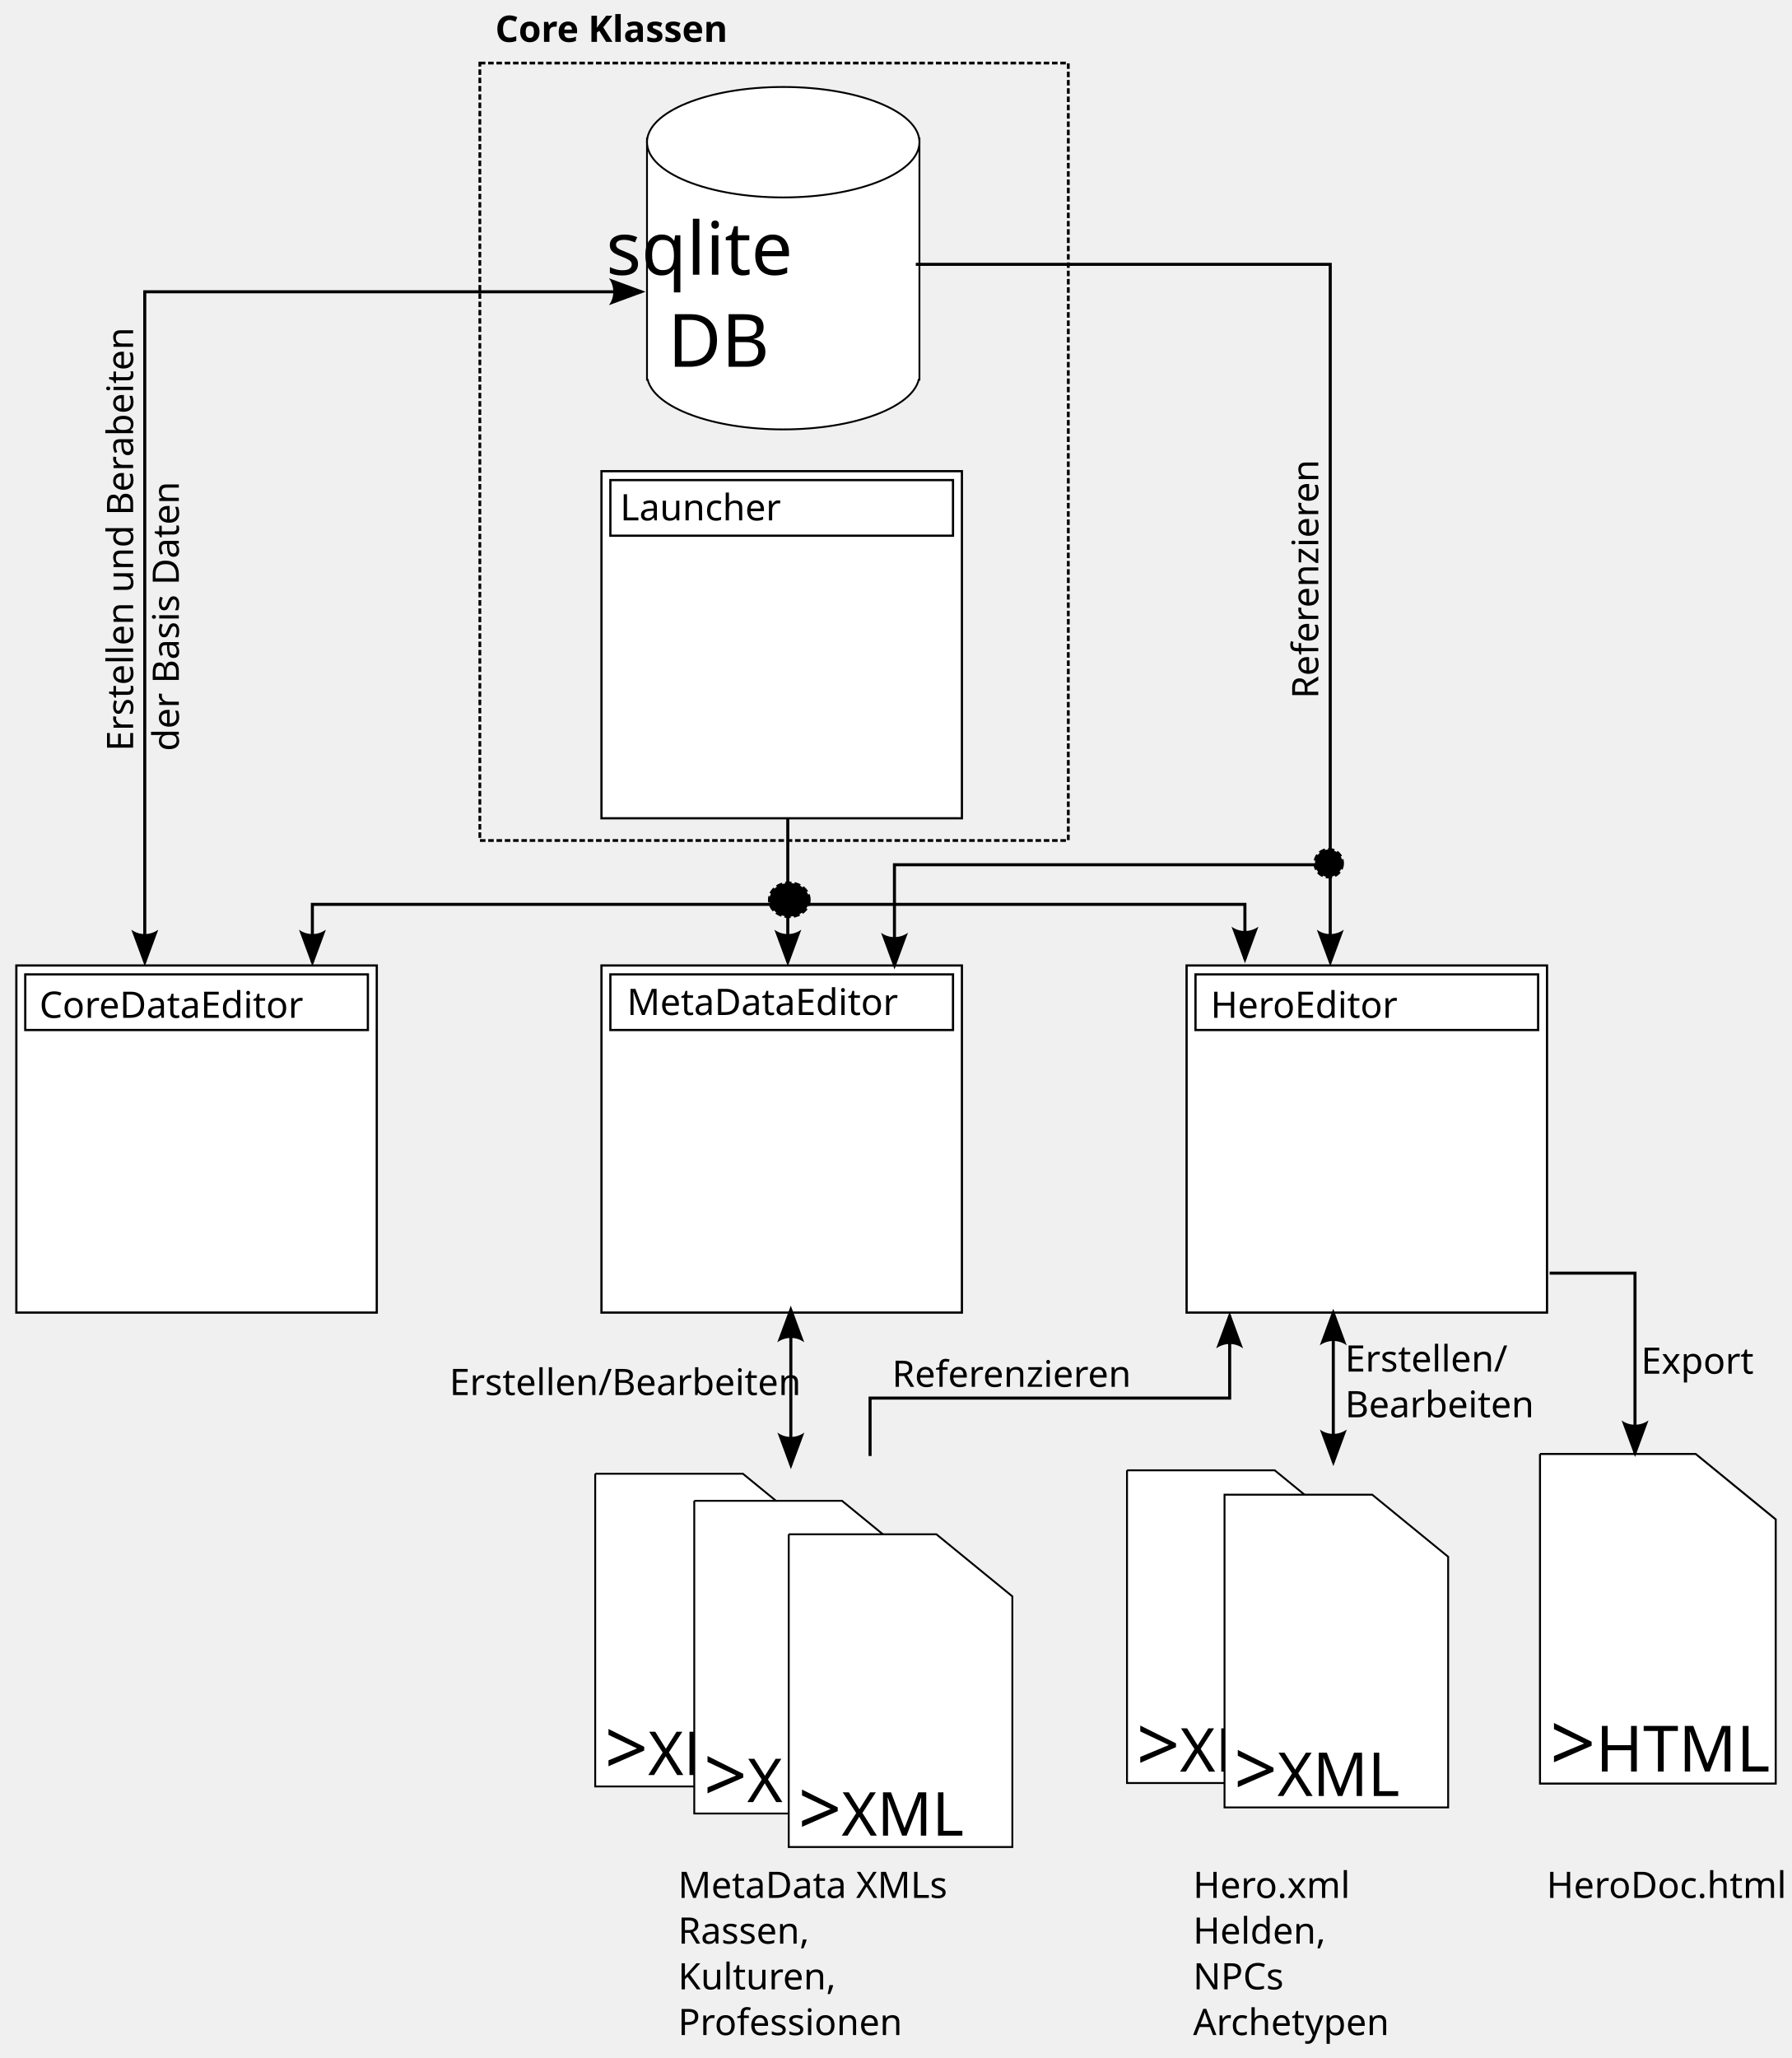
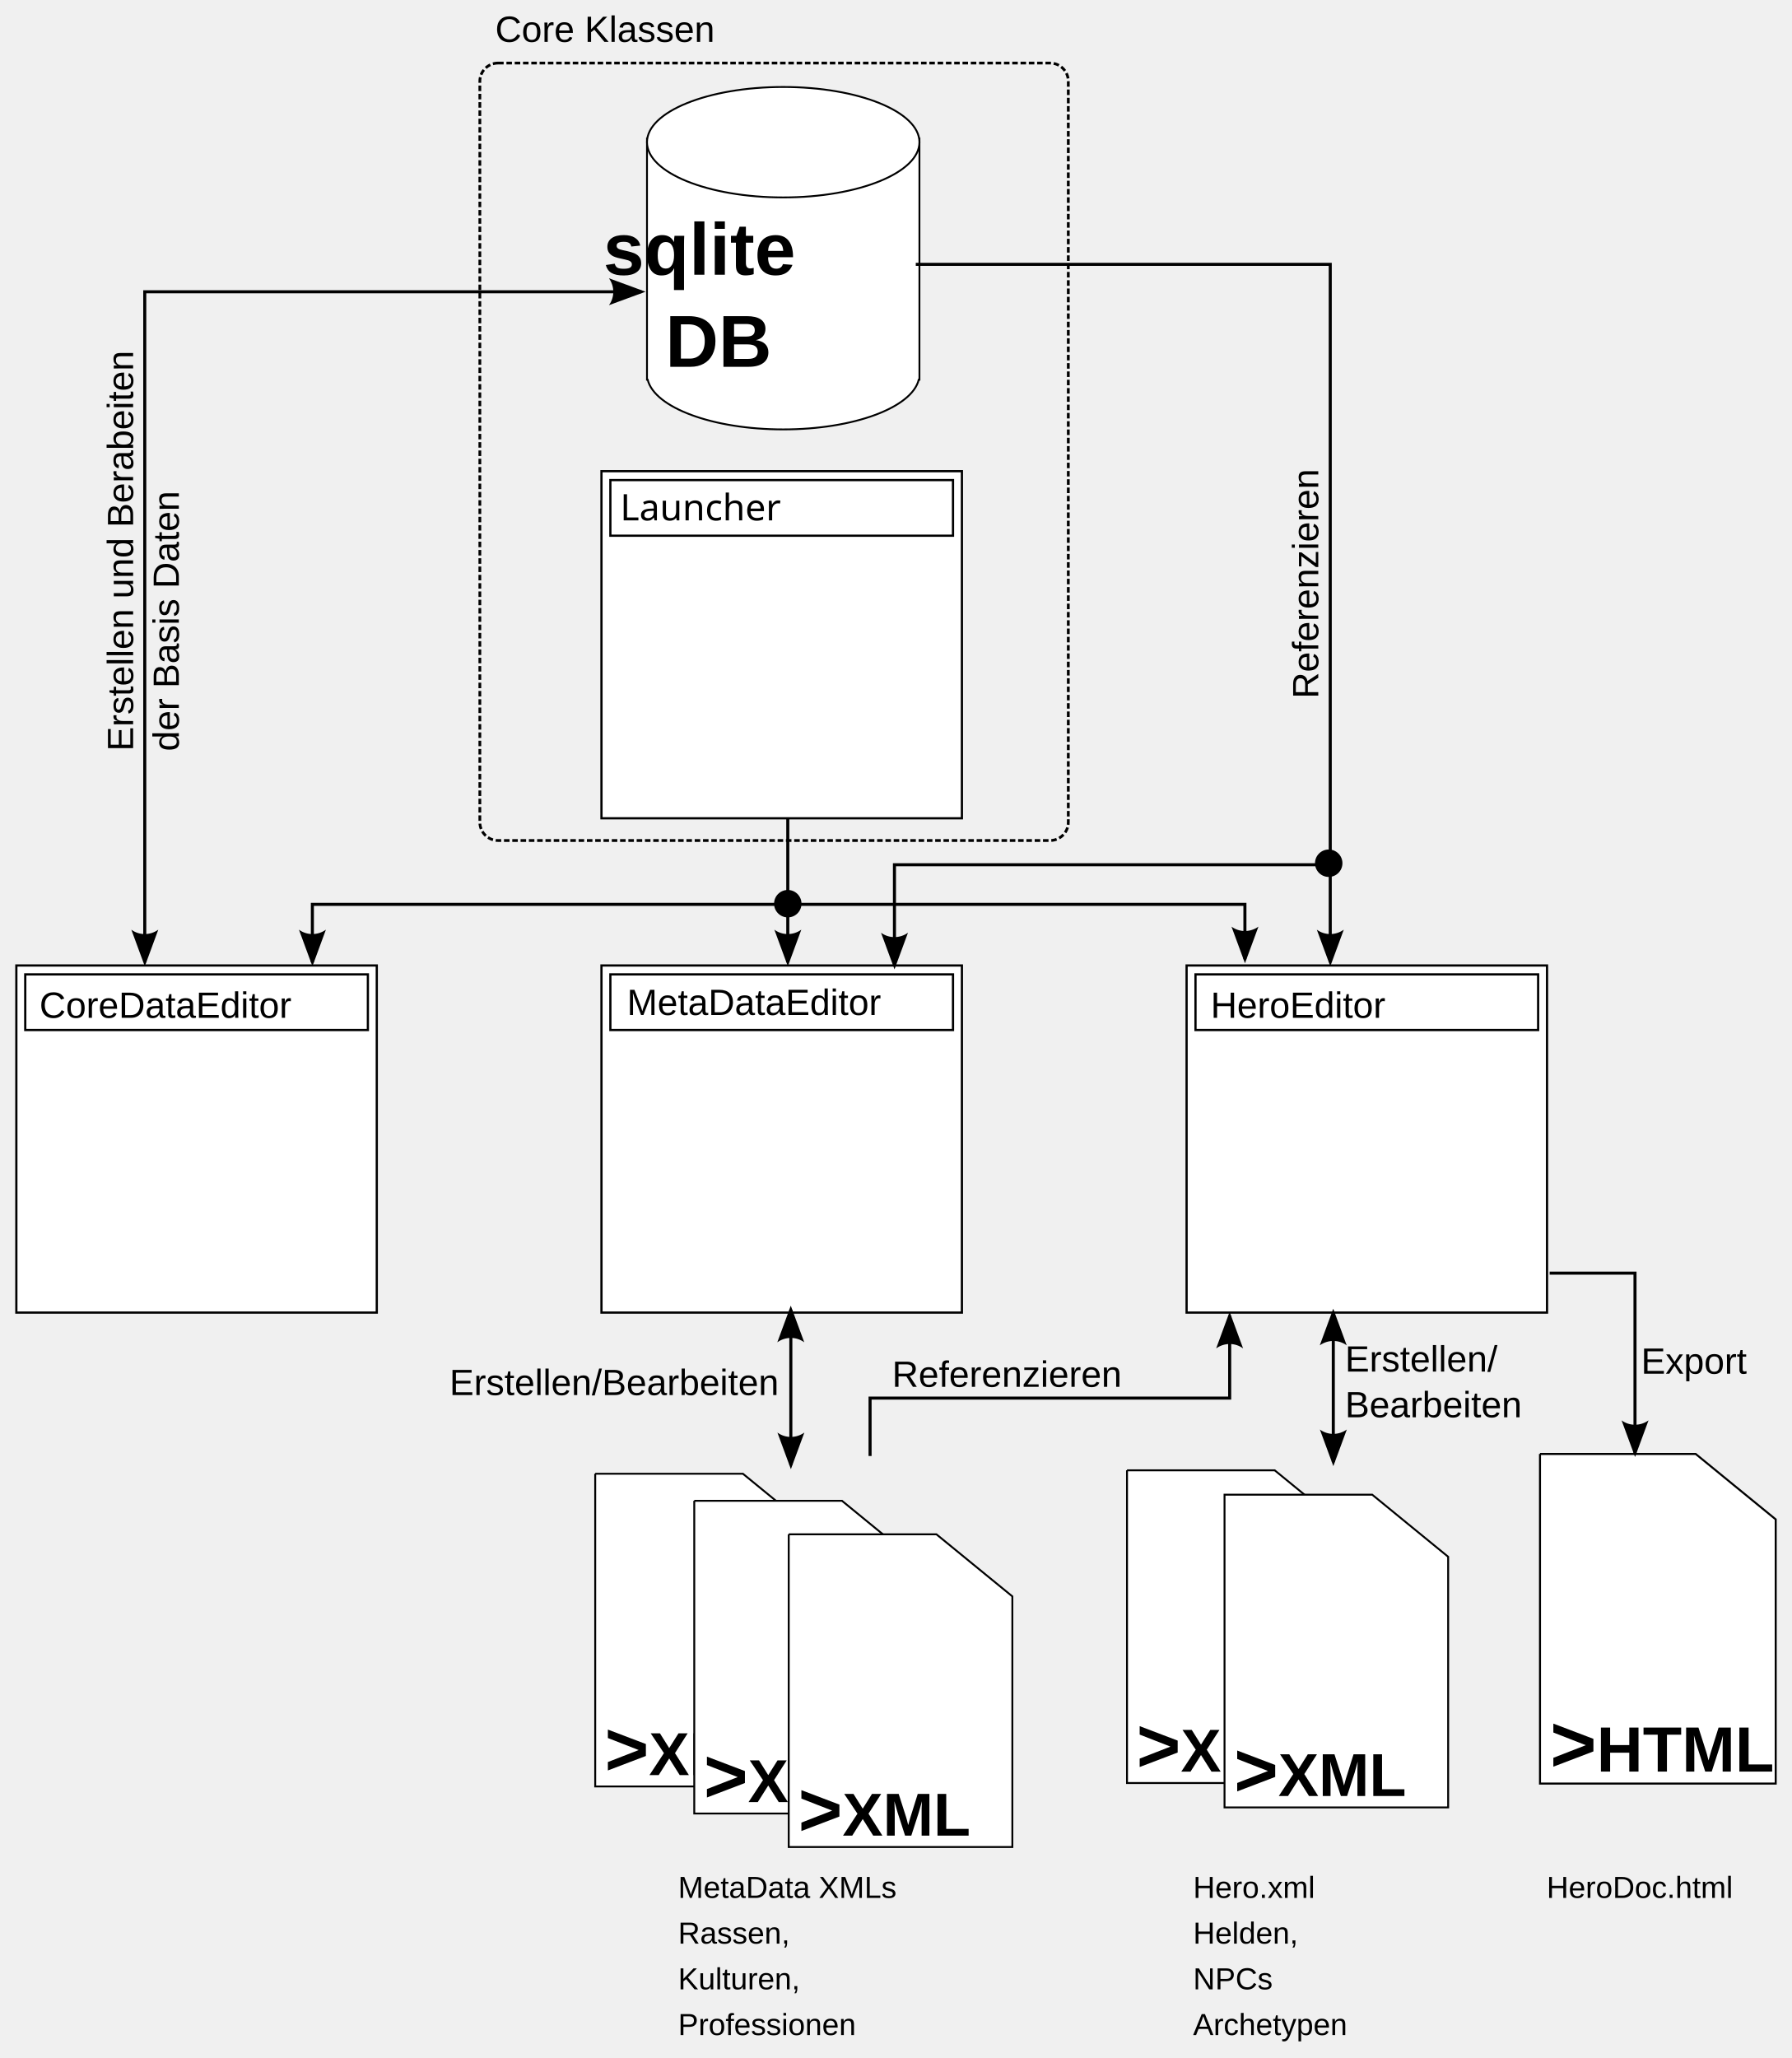
<svg xmlns="http://www.w3.org/2000/svg" width="588" height="675.262" id="svg2" version="1.1">
  <defs id="defs4">
    <marker orient="auto" refY="0" refX="0" id="Arrow2Lend" style="overflow:visible">
      <path id="path4101" style="fill-rule:evenodd;stroke-width:0.625;stroke-linejoin:round" d="M 8.719,4.034 -2.207,0.016 8.719,-4.002 c -1.745,2.372 -1.735,5.617 -6e-7,8.035 z" transform="matrix(-1.1,0,0,-1.1,-1.1,0)" />
    </marker>
    <marker orient="auto" refY="0" refX="0" id="Arrow2Lstart" style="overflow:visible">
      <path id="path4098" style="fill-rule:evenodd;stroke-width:0.625;stroke-linejoin:round" d="M 8.719,4.034 -2.207,0.016 8.719,-4.002 c -1.745,2.372 -1.735,5.617 -6e-7,8.035 z" transform="matrix(1.1,0,0,1.1,1.1,0)" />
    </marker>
  </defs>
  <g id="layer1" transform="translate(-86.5,-21.62585)">
    <g id="g3789" transform="matrix(0.6040269,0,0,0.6040269,118.198,-21.32974)">
      <g id="g3779">
        <path style="fill:#ffffff;stroke:#000000;stroke-width:1;stroke-miterlimit:4;stroke-opacity:1;stroke-dasharray:none" d="m 299,146.375 0,128 0,3 0.375,0 c 3.721,15.156 35.26,27 73.625,27 38.365,0 69.904,-11.844 73.625,-27 l 0.375,0 0,-3 0,-128 -148,0 z" id="rect2985" />
        <path style="fill:#ffffff;stroke:#000000;stroke-width:1;stroke-miterlimit:4;stroke-opacity:1;stroke-dasharray:none" id="path3757" d="m 447,175.362 c 0,16.569 -33.131,30 -74,30 -40.869,0 -74,-13.431 -74,-30 0,-16.569 33.131,-30 74,-30 40.869,0 74,13.431 74,30 z" transform="translate(0,-27)" />
      </g>
      <text id="text3783" y="220.362" x="374.264" style="font-size:40px;font-style:normal;font-weight:normal;line-height:125%;letter-spacing:0px;word-spacing:0px;fill:#000000;fill-opacity:1;stroke:none;font-family:Sans" xml:space="preserve">
-         <tspan style="text-align:center;text-anchor:middle" y="220.362" x="374.264" id="tspan3785">sqlite</tspan>
-         <tspan style="text-align:center;text-anchor:middle" id="tspan3787" y="270.362" x="374.264">DB</tspan>
+         <tspan style="text-align:center;text-anchor:middle;-inkscape-font-specification:Arial Bold;font-family:Arial;font-weight:bold;font-style:normal;font-stretch:normal;font-variant:normal" y="220.362" x="374.264" id="tspan3785">sqlite</tspan>
+         <tspan style="text-align:center;text-anchor:middle;-inkscape-font-specification:Arial Bold;font-family:Arial;font-weight:bold;font-style:normal;font-stretch:normal;font-variant:normal" id="tspan3787" y="270.362" x="374.264">DB</tspan>
      </text>
    </g>
    <g id="g3801" transform="matrix(0.7300614,0,0,0.7300614,70.68712,-112.4114)">
      <rect y="395.362" x="292" height="156" width="162" id="rect3797" style="fill:#ffffff;stroke:#000000;stroke-width:1;stroke-miterlimit:4;stroke-opacity:1;stroke-dasharray:none" />
      <rect y="399.362" x="296" height="25" width="154" id="rect3799" style="fill:#ffffff;stroke:#000000;stroke-width:1;stroke-miterlimit:4;stroke-opacity:1;stroke-dasharray:none" />
    </g>
    <g id="g3814" transform="matrix(0.6218487,0,0,0.6218487,232.6849,386.8015)">
      <path id="rect3805" d="m 79,190.375 0,165 118,0 0,-132.25 -21.344,-17.438 -18.719,-15.312 -77.938,0 z" style="fill:#ffffff;stroke:#000000;stroke-width:1;stroke-miterlimit:4;stroke-opacity:1;stroke-dasharray:none" />
      <text id="text3810" y="349.362" x="84" style="font-size:40px;font-style:normal;font-weight:normal;line-height:125%;letter-spacing:0px;word-spacing:0px;fill:#000000;fill-opacity:1;stroke:none;font-family:Sans" xml:space="preserve">
-         <tspan y="349.362" x="84" id="tspan3812">&gt;<tspan style="font-size:32px" id="tspan3848">XML</tspan>
+         <tspan y="349.362" x="84" id="tspan3812" style="-inkscape-font-specification:Arial Bold;font-family:Arial;font-weight:bold;font-style:normal;font-stretch:normal;font-variant:normal">&gt;<tspan style="font-size:32px;-inkscape-font-specification:Arial Bold;font-family:Arial;font-weight:bold;font-style:normal;font-stretch:normal;font-variant:normal" id="tspan3848">XML</tspan>
        </tspan>
      </text>
    </g>
    <g transform="matrix(0.6554622,0,0,0.6554622,540.0462,373.9063)" id="g3814-7">
      <path id="rect3805-4" d="m 79,190.375 0,165 118,0 0,-132.25 -21.344,-17.438 -18.719,-15.312 -77.938,0 z" style="fill:#ffffff;stroke:#000000;stroke-width:1;stroke-miterlimit:4;stroke-opacity:1;stroke-dasharray:none" />
      <text id="text3810-0" y="349.362" x="84" style="font-size:40px;font-style:normal;font-weight:normal;line-height:125%;letter-spacing:0px;word-spacing:0px;fill:#000000;fill-opacity:1;stroke:none;font-family:Sans" xml:space="preserve">
-         <tspan y="349.362" x="84" id="tspan3812-9">&gt;<tspan style="font-size:32px" id="tspan3846">HTML</tspan>
+         <tspan y="349.362" x="84" id="tspan3812-9" style="-inkscape-font-specification:Arial Bold;font-family:Arial;font-weight:bold;font-style:normal;font-stretch:normal;font-variant:normal">&gt;<tspan style="font-size:32px;-inkscape-font-specification:Arial Bold;font-family:Arial;font-weight:bold;font-style:normal;font-stretch:normal;font-variant:normal" id="tspan3846">HTML</tspan>
        </tspan>
      </text>
    </g>
    <g id="g3801-4" transform="matrix(0.7300614,0,0,0.7300614,-121.3129,49.77875)">
      <rect y="395.362" x="292" height="156" width="162" id="rect3797-8" style="fill:#ffffff;stroke:#000000;stroke-width:1;stroke-miterlimit:4;stroke-opacity:1;stroke-dasharray:none" />
      <rect y="399.362" x="296" height="25" width="154" id="rect3799-8" style="fill:#ffffff;stroke:#000000;stroke-width:1;stroke-miterlimit:4;stroke-opacity:1;stroke-dasharray:none" />
    </g>
    <g id="g3801-2" transform="matrix(0.7300614,0,0,0.7300614,70.68712,49.77875)">
      <rect y="395.362" x="292" height="156" width="162" id="rect3797-4" style="fill:#ffffff;stroke:#000000;stroke-width:1;stroke-miterlimit:4;stroke-opacity:1;stroke-dasharray:none" />
      <rect y="399.362" x="296" height="25" width="154" id="rect3799-5" style="fill:#ffffff;stroke:#000000;stroke-width:1;stroke-miterlimit:4;stroke-opacity:1;stroke-dasharray:none" />
    </g>
    <g id="g3801-5" transform="matrix(0.7300614,0,0,0.7300614,262.6871,49.77875)">
      <rect y="395.362" x="292" height="156" width="162" id="rect3797-1" style="fill:#ffffff;stroke:#000000;stroke-width:1;stroke-miterlimit:4;stroke-opacity:1;stroke-dasharray:none" />
      <rect y="399.362" x="296" height="25" width="154" id="rect3799-7" style="fill:#ffffff;stroke:#000000;stroke-width:1;stroke-miterlimit:4;stroke-opacity:1;stroke-dasharray:none" />
    </g>
    <g id="g3814-1" transform="matrix(0.6218487,0,0,0.6218487,265.1849,395.6752)">
      <path id="rect3805-1" d="m 79,190.375 0,165 118,0 0,-132.25 -21.344,-17.438 -18.719,-15.312 -77.938,0 z" style="fill:#ffffff;stroke:#000000;stroke-width:1;stroke-miterlimit:4;stroke-opacity:1;stroke-dasharray:none" />
      <text id="text3810-5" y="349.362" x="84" style="font-size:40px;font-style:normal;font-weight:normal;line-height:125%;letter-spacing:0px;word-spacing:0px;fill:#000000;fill-opacity:1;stroke:none;font-family:Sans" xml:space="preserve">
-         <tspan y="349.362" x="84" id="tspan3812-2">&gt;<tspan style="font-size:32px" id="tspan3848-7">XML</tspan>
+         <tspan y="349.362" x="84" id="tspan3812-2" style="-inkscape-font-specification:Arial Bold;font-family:Arial;font-weight:bold;font-style:normal;font-stretch:normal;font-variant:normal">&gt;<tspan style="font-size:32px;-inkscape-font-specification:Arial Bold;font-family:Arial;font-weight:bold;font-style:normal;font-stretch:normal;font-variant:normal" id="tspan3848-7">XML</tspan>
        </tspan>
      </text>
    </g>
    <g id="g3814-6" transform="matrix(0.6218487,0,0,0.6218487,296.1849,406.6752)">
      <path id="rect3805-14" d="m 79,190.375 0,165 118,0 0,-132.25 -21.344,-17.438 -18.719,-15.312 -77.938,0 z" style="fill:#ffffff;stroke:#000000;stroke-width:1;stroke-miterlimit:4;stroke-opacity:1;stroke-dasharray:none" />
      <text id="text3810-2" y="349.362" x="84" style="font-size:40px;font-style:normal;font-weight:normal;line-height:125%;letter-spacing:0px;word-spacing:0px;fill:#000000;fill-opacity:1;stroke:none;font-family:Sans" xml:space="preserve">
-         <tspan y="349.362" x="84" id="tspan3812-3">&gt;<tspan style="font-size:32px" id="tspan3848-2">XML</tspan>
+         <tspan y="349.362" x="84" id="tspan3812-3" style="-inkscape-font-specification:Arial Bold;font-family:Arial;font-weight:bold;font-style:normal;font-stretch:normal;font-variant:normal">&gt;<tspan style="font-size:32px;-inkscape-font-specification:Arial Bold;font-family:Arial;font-weight:bold;font-style:normal;font-stretch:normal;font-variant:normal" id="tspan3848-2">XML</tspan>
        </tspan>
      </text>
    </g>
    <g id="g3814-2" transform="matrix(0.6218487,0,0,0.6218487,407.1849,385.6752)">
      <path id="rect3805-16" d="m 79,190.375 0,165 118,0 0,-132.25 -21.344,-17.438 -18.719,-15.312 -77.938,0 z" style="fill:#ffffff;stroke:#000000;stroke-width:1;stroke-miterlimit:4;stroke-opacity:1;stroke-dasharray:none" />
      <text id="text3810-8" y="349.362" x="84" style="font-size:40px;font-style:normal;font-weight:normal;line-height:125%;letter-spacing:0px;word-spacing:0px;fill:#000000;fill-opacity:1;stroke:none;font-family:Sans" xml:space="preserve">
-         <tspan y="349.362" x="84" id="tspan3812-5">&gt;<tspan style="font-size:32px" id="tspan3848-76">XML</tspan>
+         <tspan y="349.362" x="84" id="tspan3812-5" style="-inkscape-font-specification:Arial Bold;font-family:Arial;font-weight:bold;font-style:normal;font-stretch:normal;font-variant:normal">&gt;<tspan style="font-size:32px;-inkscape-font-specification:Arial Bold;font-family:Arial;font-weight:bold;font-style:normal;font-stretch:normal;font-variant:normal" id="tspan3848-76">XML</tspan>
        </tspan>
      </text>
    </g>
    <g id="g3814-18" transform="matrix(0.6218487,0,0,0.6218487,439.1849,393.6752)">
      <path id="rect3805-9" d="m 79,190.375 0,165 118,0 0,-132.25 -21.344,-17.438 -18.719,-15.312 -77.938,0 z" style="fill:#ffffff;stroke:#000000;stroke-width:1;stroke-miterlimit:4;stroke-opacity:1;stroke-dasharray:none" />
      <text id="text3810-27" y="349.362" x="84" style="font-size:40px;font-style:normal;font-weight:normal;line-height:125%;letter-spacing:0px;word-spacing:0px;fill:#000000;fill-opacity:1;stroke:none;font-family:Sans" xml:space="preserve">
-         <tspan y="349.362" x="84" id="tspan3812-95">&gt;<tspan style="font-size:32px" id="tspan3848-4">XML</tspan>
+         <tspan y="349.362" x="84" id="tspan3812-95" style="-inkscape-font-specification:Arial Bold;font-family:Arial;font-weight:bold;font-style:normal;font-stretch:normal;font-variant:normal">&gt;<tspan style="font-size:32px;-inkscape-font-specification:Arial Bold;font-family:Arial;font-weight:bold;font-style:normal;font-stretch:normal;font-variant:normal" id="tspan3848-4">XML</tspan>
        </tspan>
      </text>
    </g>
-     <text xml:space="preserve" style="font-size:12px;font-style:normal;font-weight:normal;line-height:125%;letter-spacing:0px;word-spacing:0px;fill:#000000;fill-opacity:1;stroke:none;font-family:Sans" x="309" y="644.362" id="text3971">
-       <tspan id="tspan3973" x="309" y="644.362">MetaData XMLs</tspan>
-       <tspan x="309" y="659.362" id="tspan3975">Rassen,</tspan>
-       <tspan x="309" y="674.362" id="tspan3977">Kulturen,</tspan>
-       <tspan x="309" y="689.362" id="tspan3979">Professionen</tspan>
+     <text xml:space="preserve" style="font-size:10px;font-style:normal;font-weight:normal;line-height:125%;letter-spacing:0px;word-spacing:0px;fill:#000000;fill-opacity:1;stroke:none;font-family:Sans" x="309" y="644.362" id="text3971">
+       <tspan id="tspan3973" x="309" y="644.362" style="-inkscape-font-specification:Arial;font-family:Arial;font-weight:normal;font-style:normal;font-stretch:normal;font-variant:normal;font-size:10px">MetaData XMLs</tspan>
+       <tspan x="309" y="659.362" id="tspan3975" style="-inkscape-font-specification:Arial;font-family:Arial;font-weight:normal;font-style:normal;font-stretch:normal;font-variant:normal;font-size:10px">Rassen,</tspan>
+       <tspan x="309" y="674.362" id="tspan3977" style="-inkscape-font-specification:Arial;font-family:Arial;font-weight:normal;font-style:normal;font-stretch:normal;font-variant:normal;font-size:10px">Kulturen,</tspan>
+       <tspan x="309" y="689.362" id="tspan3979" style="-inkscape-font-specification:Arial;font-family:Arial;font-weight:normal;font-style:normal;font-stretch:normal;font-variant:normal;font-size:10px">Professionen</tspan>
    </text>
    <text xml:space="preserve" style="font-size:12px;font-style:normal;font-weight:normal;line-height:125%;letter-spacing:0px;word-spacing:0px;fill:#000000;fill-opacity:1;stroke:none;font-family:Sans" x="478" y="644.362" id="text3981">
-       <tspan id="tspan3983" x="478" y="644.362">Hero.xml</tspan>
-       <tspan x="478" y="659.362" id="tspan3985">Helden,</tspan>
-       <tspan x="478" y="674.362" id="tspan3987">NPCs</tspan>
-       <tspan x="478" y="689.362" id="tspan3989">Archetypen</tspan>
+       <tspan id="tspan3983" x="478" y="644.362" style="-inkscape-font-specification:Arial;font-family:Arial;font-weight:normal;font-style:normal;font-stretch:normal;font-variant:normal;font-size:10px">Hero.xml</tspan>
+       <tspan x="478" y="659.362" id="tspan3985" style="-inkscape-font-specification:Arial;font-family:Arial;font-weight:normal;font-style:normal;font-stretch:normal;font-variant:normal;font-size:10px">Helden,</tspan>
+       <tspan x="478" y="674.362" id="tspan3987" style="-inkscape-font-specification:Arial;font-family:Arial;font-weight:normal;font-style:normal;font-stretch:normal;font-variant:normal;font-size:10px">NPCs</tspan>
+       <tspan x="478" y="689.362" id="tspan3989" style="-inkscape-font-specification:Arial;font-family:Arial;font-weight:normal;font-style:normal;font-stretch:normal;font-variant:normal;font-size:10px">Archetypen</tspan>
    </text>
    <text xml:space="preserve" style="font-size:12px;font-style:normal;font-weight:normal;line-height:125%;letter-spacing:0px;word-spacing:0px;fill:#000000;fill-opacity:1;stroke:none;font-family:Sans" x="594" y="644.362" id="text3991">
-       <tspan id="tspan3993" x="594" y="644.362">HeroDoc.html</tspan>
+       <tspan id="tspan3993" x="594" y="644.362" style="-inkscape-font-specification:Arial;font-family:Arial;font-weight:normal;font-style:normal;font-stretch:normal;font-variant:normal;font-size:10px">HeroDoc.html</tspan>
    </text>
-     <rect style="fill:none;stroke:#000000;stroke-width:0.907;stroke-miterlimit:4;stroke-opacity:1;stroke-dasharray:1.814, 0.907;stroke-dashoffset:0" id="rect3995" width="193.093" height="255.093" x="243.954" y="42.316" />
+     <rect style="fill:none;stroke:#000000;stroke-width:0.907;stroke-miterlimit:4;stroke-opacity:1;stroke-dasharray:1.814, 0.907;stroke-dashoffset:0" id="rect3995" width="193.093" height="255.093" x="243.954" y="42.316" rx="6" ry="6" />
    <text xml:space="preserve" style="font-size:12px;font-style:normal;font-weight:normal;line-height:125%;letter-spacing:0px;word-spacing:0px;fill:#000000;fill-opacity:1;stroke:none;font-family:Sans" x="290" y="192.362" id="text3997">
      <tspan id="tspan3999" x="290" y="192.362">Launcher</tspan>
    </text>
-     <text xml:space="preserve" style="font-size:12px;font-style:normal;font-variant:normal;font-weight:bold;font-stretch:normal;text-align:start;line-height:125%;letter-spacing:0px;word-spacing:0px;writing-mode:lr-tb;text-anchor:start;fill:#000000;fill-opacity:1;stroke:none;font-family:Sans;-inkscape-font-specification:Sans Bold" x="249" y="35.362" id="text4001">
+     <text xml:space="preserve" style="font-size:12px;font-style:normal;font-variant:normal;font-weight:normal;font-stretch:normal;text-align:start;line-height:125%;letter-spacing:0px;word-spacing:0px;writing-mode:lr;text-anchor:start;fill:#000000;fill-opacity:1;stroke:none;font-family:Arial;-inkscape-font-specification:Arial" x="249" y="35.362" id="text4001">
      <tspan id="tspan4003" x="249" y="35.362">Core Klassen</tspan>
    </text>
    <text xml:space="preserve" style="font-size:12px;font-style:normal;font-weight:normal;line-height:125%;letter-spacing:0px;word-spacing:0px;fill:#000000;fill-opacity:1;stroke:none;font-family:Sans" x="99.441" y="355.587" id="text3997-3">
-       <tspan id="tspan3999-1" x="99.441" y="355.587">CoreDataEditor</tspan>
+       <tspan id="tspan3999-1" x="99.441" y="355.587" style="-inkscape-font-specification:Arial;font-family:Arial;font-weight:normal;font-style:normal;font-stretch:normal;font-variant:normal">CoreDataEditor</tspan>
    </text>
    <text xml:space="preserve" style="font-size:12px;font-style:normal;font-weight:normal;line-height:125%;letter-spacing:0px;word-spacing:0px;fill:#000000;fill-opacity:1;stroke:none;font-family:Sans" x="292.234" y="354.657" id="text3997-3-2">
-       <tspan id="tspan3999-1-3" x="292.234" y="354.657">MetaDataEditor</tspan>
+       <tspan id="tspan3999-1-3" x="292.234" y="354.657" style="-inkscape-font-specification:Arial;font-family:Arial;font-weight:normal;font-style:normal;font-stretch:normal;font-variant:normal">MetaDataEditor</tspan>
    </text>
    <text xml:space="preserve" style="font-size:12px;font-style:normal;font-weight:normal;line-height:125%;letter-spacing:0px;word-spacing:0px;fill:#000000;fill-opacity:1;stroke:none;font-family:Sans" x="483.76" y="355.587" id="text3997-3-2-3">
-       <tspan id="tspan3999-1-3-4" x="483.76" y="355.587">HeroEditor</tspan>
+       <tspan id="tspan3999-1-3-4" x="483.76" y="355.587" style="-inkscape-font-specification:Arial;font-family:Arial;font-weight:normal;font-style:normal;font-stretch:normal;font-variant:normal">HeroEditor</tspan>
    </text>
    <path style="fill:none;stroke:#000000;stroke-width:1px;stroke-linecap:butt;stroke-linejoin:miter;stroke-opacity:1;marker-start:url(#Arrow2Lstart);marker-end:url(#Arrow2Lend)" d="m 297,117.362 -163,0 0,220" id="path4890" />
    <text xml:space="preserve" style="font-size:12px;font-style:normal;font-weight:normal;line-height:125%;letter-spacing:0px;word-spacing:0px;fill:#000000;fill-opacity:1;stroke:none;font-family:Sans" x="-268.091" y="130.178" id="text5260" transform="matrix(0,-1,1,0,0,0)">
-       <tspan x="-268.091" y="130.178" id="tspan5264">Erstellen und Berabeiten</tspan>
-       <tspan x="-268.091" y="145.178" id="tspan5268">der Basis Daten</tspan>
+       <tspan x="-268.091" y="130.178" id="tspan5264" style="-inkscape-font-specification:Arial;font-family:Arial;font-weight:normal;font-style:normal;font-stretch:normal;font-variant:normal">Erstellen und Berabeiten</tspan>
+       <tspan x="-268.091" y="145.178" id="tspan5268" style="-inkscape-font-specification:Arial;font-family:Arial;font-weight:normal;font-style:normal;font-stretch:normal;font-variant:normal">der Basis Daten</tspan>
    </text>
-     <g id="g5272">
-       <path id="path4072" d="m 345,290.362 0,47" style="fill:none;stroke:#000000;stroke-width:1px;stroke-linecap:butt;stroke-linejoin:miter;stroke-opacity:1;marker-end:url(#Arrow2Lend)" />
-       <path id="path4074" d="m 189,337.362 0,-19 306,0 0,18" style="fill:none;stroke:#000000;stroke-width:1px;stroke-linecap:butt;stroke-linejoin:miter;stroke-opacity:1;marker-start:url(#Arrow2Lstart);marker-end:url(#Arrow2Lend)" />
-       <path transform="translate(-6,-7)" d="m 358,323.862 c 0,3.038 -2.91,5.5 -6.5,5.5 -3.59,0 -6.5,-2.462 -6.5,-5.5 0,-3.038 2.91,-5.5 6.5,-5.5 3.59,0 6.5,2.462 6.5,5.5 z" id="path5270" style="fill:#000000;stroke:#000000;stroke-width:1;stroke-miterlimit:4;stroke-opacity:1;stroke-dasharray:2, 1;stroke-dashoffset:0" />
-     </g>
+     <path style="fill:none;stroke:#000000;stroke-width:1px;stroke-linecap:butt;stroke-linejoin:miter;stroke-opacity:1;marker-end:url(#Arrow2Lend)" d="m 345,290.362 0,47" id="path4072" />
+     <path style="fill:none;stroke:#000000;stroke-width:1px;stroke-linecap:butt;stroke-linejoin:miter;stroke-opacity:1;marker-start:url(#Arrow2Lstart);marker-end:url(#Arrow2Lend)" d="m 189,337.362 0,-19 306,0 0,18" id="path4074" />
    <path style="fill:none;stroke:#000000;stroke-width:1px;stroke-linecap:butt;stroke-linejoin:miter;stroke-opacity:1;marker-start:url(#Arrow2Lstart);marker-end:url(#Arrow2Lend)" d="m 346,451.362 0,51" id="path5277" />
    <path style="fill:none;stroke:#000000;stroke-width:1px;stroke-linecap:butt;stroke-linejoin:miter;stroke-opacity:1;marker-end:url(#Arrow2Lend)" d="m 372,499.362 0,-19 118,0 0,-27" id="path5647" />
    <text xml:space="preserve" style="font-size:12px;font-style:normal;font-weight:normal;line-height:125%;letter-spacing:0px;word-spacing:0px;fill:#000000;fill-opacity:1;stroke:none;font-family:Sans" x="234" y="479.362" id="text5833">
-       <tspan id="tspan5835" x="234" y="479.362">Erstellen/Bearbeiten</tspan>
+       <tspan id="tspan5835" x="234" y="479.362" style="-inkscape-font-specification:Arial;font-family:Arial;font-weight:normal;font-style:normal;font-stretch:normal;font-variant:normal">Erstellen/Bearbeiten</tspan>
    </text>
    <path style="fill:none;stroke:#000000;stroke-width:1px;stroke-linecap:butt;stroke-linejoin:miter;stroke-opacity:1;marker-end:url(#Arrow2Lend)" d="m 387,108.362 136,0 0,229" id="path5837" />
    <path style="fill:none;stroke:#000000;stroke-width:1px;stroke-linecap:butt;stroke-linejoin:miter;stroke-opacity:1;marker-end:url(#Arrow2Lend)" d="m 522,305.362 -142,0 0,33" id="path5839" />
-     <path style="fill:#000000;stroke:#000000;stroke-width:1;stroke-miterlimit:4;stroke-opacity:1;stroke-dasharray:2, 1;stroke-dashoffset:0" id="path6209" d="m 604,214.862 c 0,2.485 -2.015,4.5 -4.5,4.5 -2.485,0 -4.5,-2.015 -4.5,-4.5 0,-2.485 2.015,-4.5 4.5,-4.5 2.485,0 4.5,2.015 4.5,4.5 z" transform="translate(-77,90)" />
+     <path style="fill:#000000;stroke:none;stroke-width:1;stroke-miterlimit:4;stroke-opacity:1;stroke-dasharray:2, 1;stroke-dashoffset:0" id="path6209" d="m 604,214.862 c 0,2.485 -2.015,4.5 -4.5,4.5 -2.485,0 -4.5,-2.015 -4.5,-4.5 0,-2.485 2.015,-4.5 4.5,-4.5 2.485,0 4.5,2.015 4.5,4.5 z" transform="translate(-77,90)" />
    <text xml:space="preserve" style="font-size:12px;font-style:normal;font-weight:normal;line-height:125%;letter-spacing:0px;word-spacing:0px;fill:#000000;fill-opacity:1;stroke:none;font-family:Sans" x="-250.843" y="519.076" id="text6211" transform="matrix(0,-1,1,0,0,0)">
-       <tspan id="tspan6213" x="-250.843" y="519.076">Referenzieren</tspan>
+       <tspan id="tspan6213" x="-250.843" y="519.076" style="-inkscape-font-specification:Arial;font-family:Arial;font-weight:normal;font-style:normal;font-stretch:normal;font-variant:normal">Referenzieren</tspan>
    </text>
    <text xml:space="preserve" style="font-size:12px;font-style:normal;font-weight:normal;line-height:125%;letter-spacing:0px;word-spacing:0px;fill:#000000;fill-opacity:1;stroke:none;font-family:Sans" x="379.222" y="476.66" id="text6211-1">
-       <tspan id="tspan6213-1" x="379.222" y="476.66">Referenzieren</tspan>
+       <tspan id="tspan6213-1" x="379.222" y="476.66" style="-inkscape-font-specification:Arial;font-family:Arial;font-weight:normal;font-style:normal;font-stretch:normal;font-variant:normal">Referenzieren</tspan>
    </text>
    <path style="fill:none;stroke:#000000;stroke-width:1px;stroke-linecap:butt;stroke-linejoin:miter;stroke-opacity:1;marker-start:url(#Arrow2Lstart);marker-end:url(#Arrow2Lend)" d="m 524,452.362 0,49" id="path6236" />
    <path style="fill:none;stroke:#000000;stroke-width:1px;stroke-linecap:butt;stroke-linejoin:miter;stroke-opacity:1;marker-end:url(#Arrow2Lend)" d="m 595,439.362 28,0 0,59" id="path6238" />
    <text xml:space="preserve" style="font-size:12px;font-style:normal;font-weight:normal;line-height:125%;letter-spacing:0px;word-spacing:0px;fill:#000000;fill-opacity:1;stroke:none;font-family:Sans" x="527.859" y="471.657" id="text5833-3">
-       <tspan id="tspan5835-8" x="527.859" y="471.657">Erstellen/</tspan>
-       <tspan x="527.859" y="486.657" id="tspan6997">Bearbeiten</tspan>
+       <tspan id="tspan5835-8" x="527.859" y="471.657" style="-inkscape-font-specification:Arial;font-family:Arial;font-weight:normal;font-style:normal;font-stretch:normal;font-variant:normal">Erstellen/</tspan>
+       <tspan x="527.859" y="486.657" id="tspan6997" style="-inkscape-font-specification:Arial;font-family:Arial;font-weight:normal;font-style:normal;font-stretch:normal;font-variant:normal">Bearbeiten</tspan>
    </text>
    <text xml:space="preserve" style="font-size:12px;font-style:normal;font-weight:normal;line-height:125%;letter-spacing:0px;word-spacing:0px;fill:#000000;fill-opacity:1;stroke:none;font-family:Sans" x="625" y="472.362" id="text6999">
-       <tspan id="tspan7001" x="625" y="472.362">Export</tspan>
+       <tspan id="tspan7001" x="625" y="472.362" style="-inkscape-font-specification:Arial;font-family:Arial;font-weight:normal;font-style:normal;font-stretch:normal;font-variant:normal">Export</tspan>
    </text>
+     <path style="fill:#000000;stroke:none;stroke-width:1;stroke-miterlimit:4;stroke-opacity:1;stroke-dasharray:2, 1;stroke-dashoffset:0" id="path6209-1" d="m 604,214.862 a 4.5,4.5 0 1 1 -9,0 4.5,4.5 0 1 1 9,0 z" transform="translate(-254.5,103.2754)" />
  </g>
</svg>
